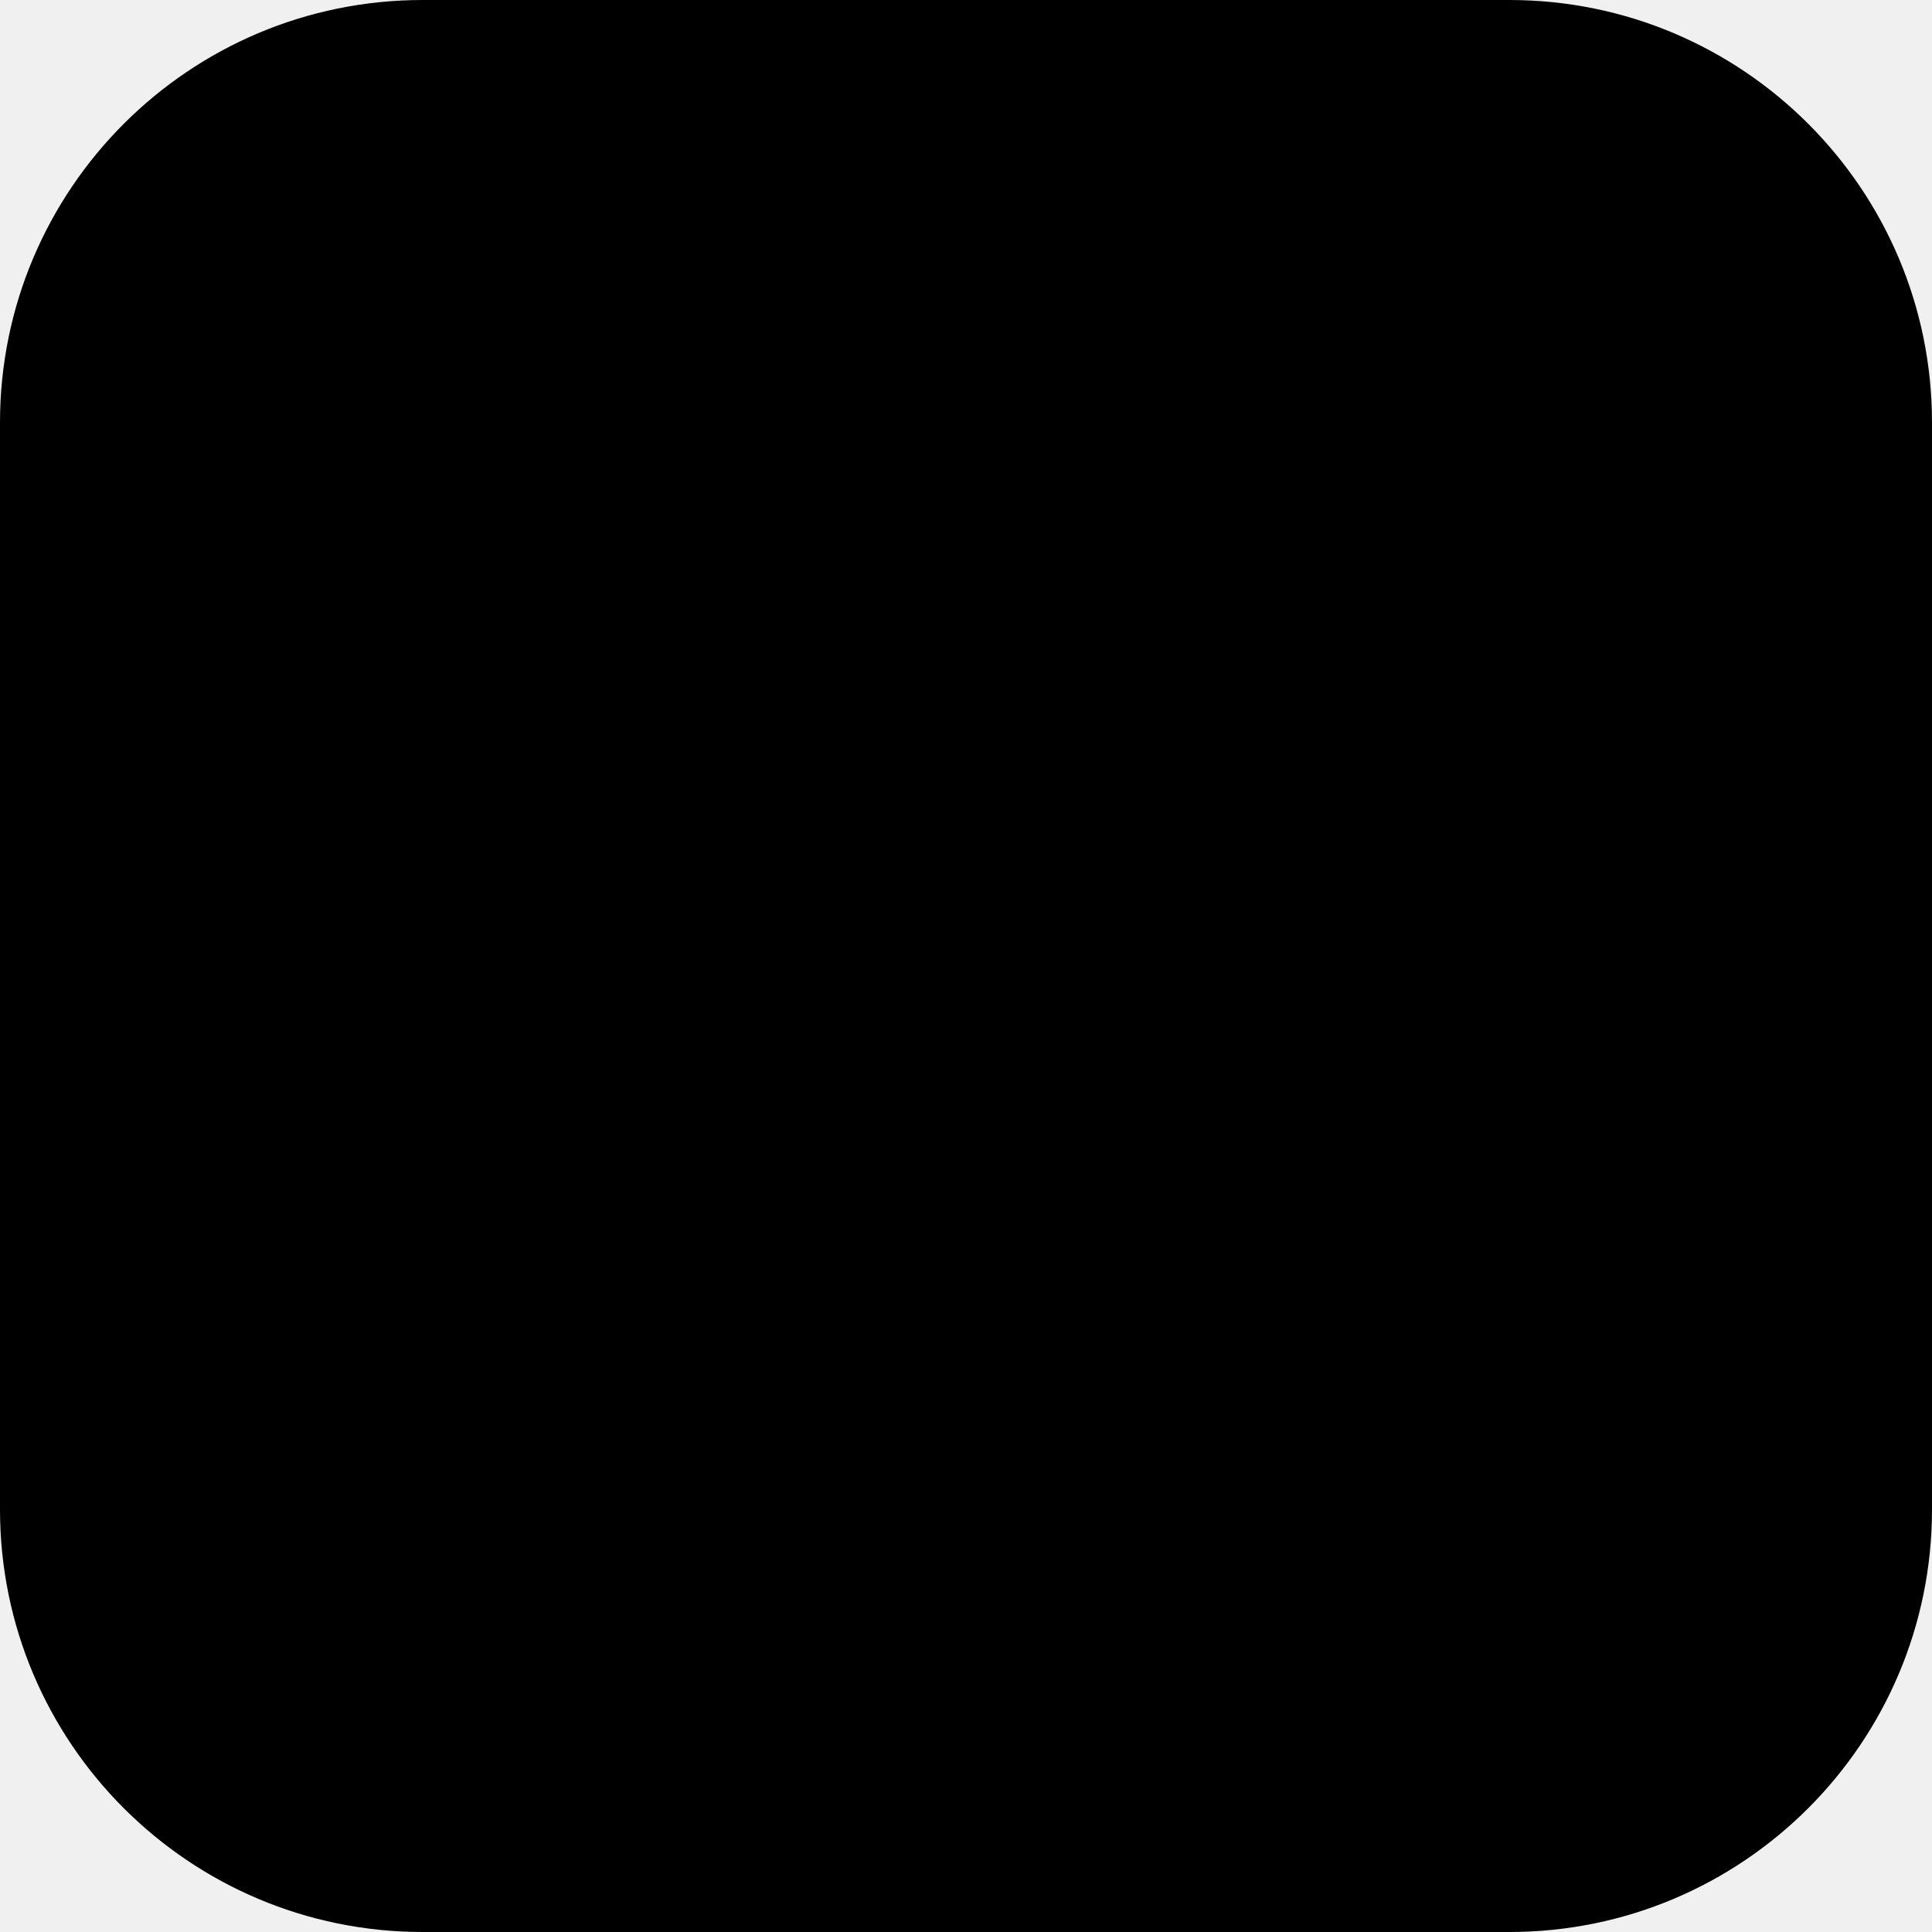
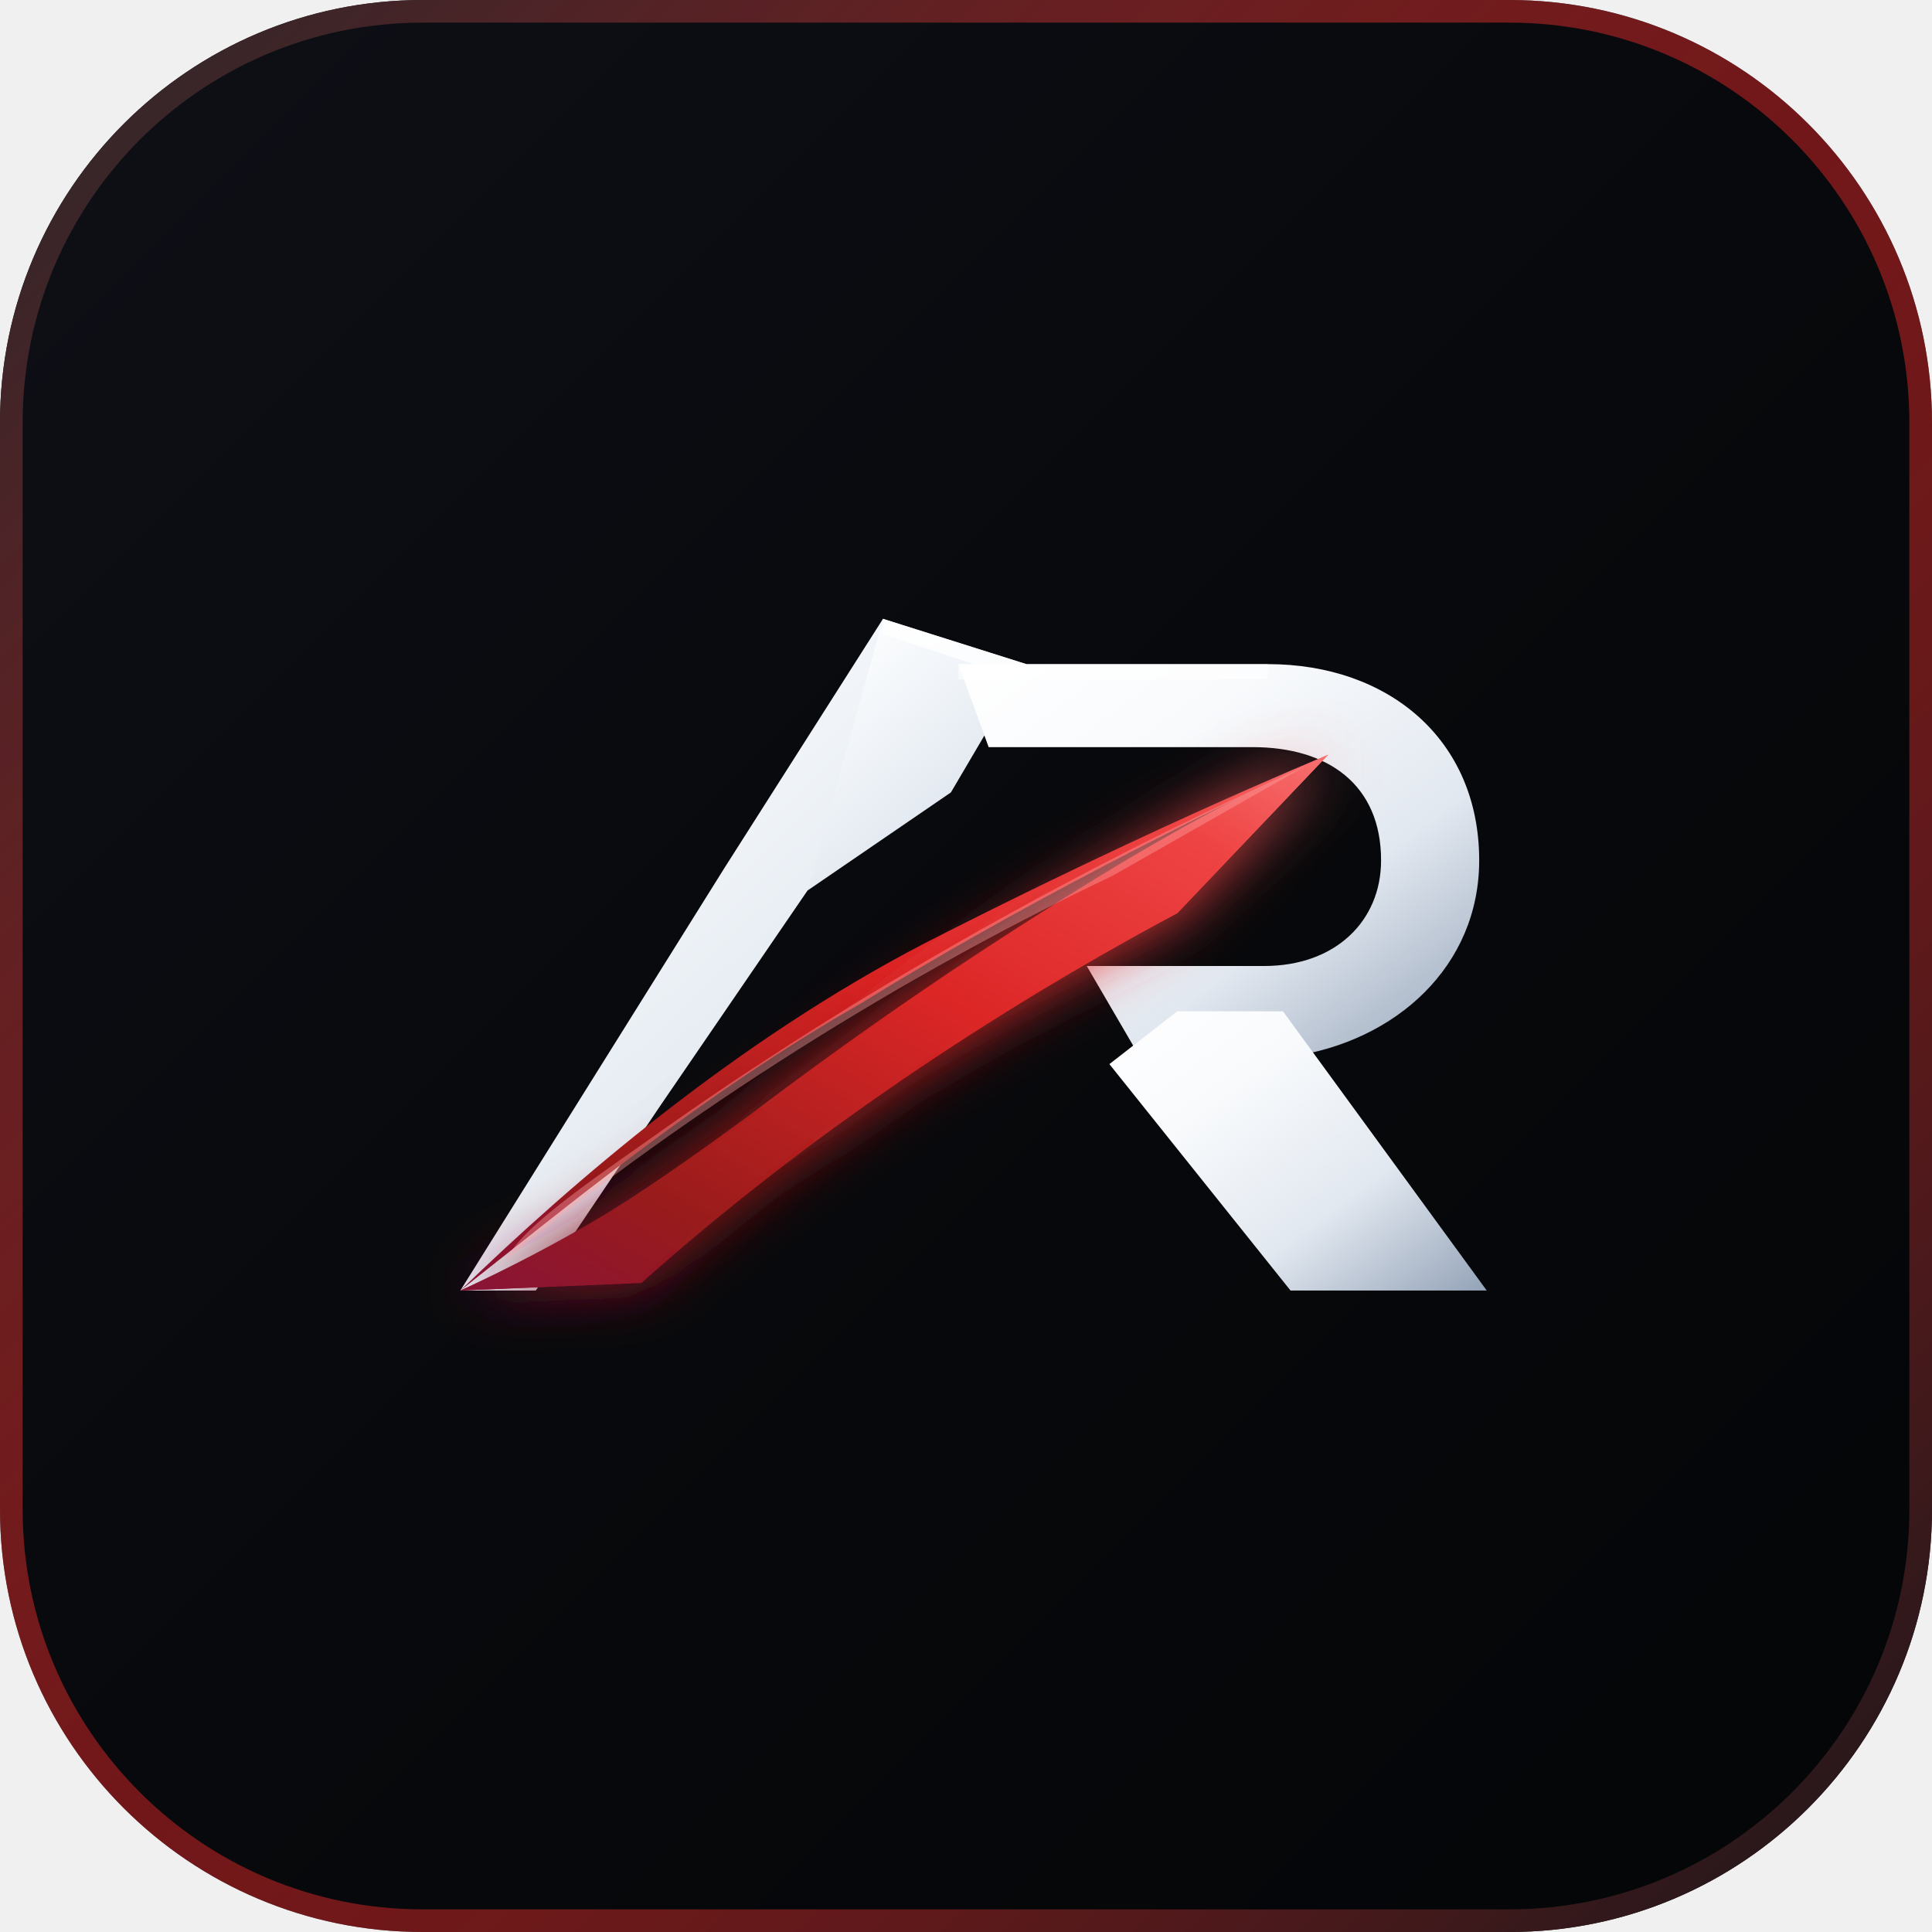
- <svg xmlns="http://www.w3.org/2000/svg" viewBox="0 0 128 128" width="128" height="128">
+ <svg xmlns="http://www.w3.org/2000/svg" viewBox="0 0 512 512" width="512" height="512">
  <defs>
-     <linearGradient id="tile-grad" x1="0%" y1="0%" x2="100%" y2="100%">
-       <stop offset="0%" stopColor="#0B0D13" />
-       <stop offset="100%" stopColor="#050608" />
+     <linearGradient id="bg-tile" x1="0%" y1="0%" x2="100%" y2="100%">
+       <stop offset="0%" stop-color="#0E1017" />
+       <stop offset="50%" stop-color="#08090C" />
+       <stop offset="100%" stop-color="#040507" />
    </linearGradient>
-     <linearGradient id="red-blade" x1="0%" y1="100%" x2="100%" y2="0%">
-       <stop offset="0%" stopColor="#B91C1C" />
-       <stop offset="60%" stopColor="#DC2626" />
-       <stop offset="100%" stopColor="#EF4444" />
+     <linearGradient id="metal-silver-a" x1="15%" y1="0%" x2="85%" y2="100%">
+       <stop offset="0%" stop-color="#FFFFFF" />
+       <stop offset="35%" stop-color="#F1F5F9" />
+       <stop offset="70%" stop-color="#E2E8F0" />
+       <stop offset="100%" stop-color="#94A3B8" />
    </linearGradient>
-     <linearGradient id="white-metal" x1="0%" y1="0%" x2="100%" y2="100%">
-       <stop offset="0%" stopColor="#FFFFFF" />
-       <stop offset="100%" stopColor="#E2E8F0" />
+     <linearGradient id="metal-silver-r" x1="0%" y1="0%" x2="100%" y2="100%">
+       <stop offset="0%" stop-color="#FFFFFF" />
+       <stop offset="30%" stop-color="#F8FAFC" />
+       <stop offset="65%" stop-color="#E2E8F0" />
+       <stop offset="100%" stop-color="#94A3B8" />
    </linearGradient>
-     <linearGradient id="border-glow" x1="0%" y1="0%" x2="100%" y2="100%">
-       <stop offset="0%" stopColor="#27272A" />
-       <stop offset="50%" stopColor="#DC2626" stop-opacity="0.4" />
-       <stop offset="100%" stopColor="#18181B" />
+     <linearGradient id="metal-sheen-edge" x1="0%" y1="0%" x2="0%" y2="100%">
+       <stop offset="0%" stop-color="#FFFFFF" stop-opacity="0.9" />
+       <stop offset="50%" stop-color="#E2E8F0" stop-opacity="0.5" />
+       <stop offset="100%" stop-color="#64748B" stop-opacity="0.2" />
+     </linearGradient>
+     <linearGradient id="red-swoosh" x1="0%" y1="100%" x2="100%" y2="0%">
+       <stop offset="0%" stop-color="#881337" />
+       <stop offset="20%" stop-color="#991B1B" />
+       <stop offset="55%" stop-color="#DC2626" />
+       <stop offset="85%" stop-color="#EF4444" />
+       <stop offset="100%" stop-color="#F87171" />
+     </linearGradient>
+     <filter id="red-glow" x="-20%" y="-20%" width="140%" height="140%">
+       <feGaussianBlur stdDeviation="8" result="blur" />
+       <feComposite in="SourceGraphic" in2="blur" operator="over" />
+     </filter>
+     <linearGradient id="rim-border" x1="0%" y1="0%" x2="100%" y2="100%">
+       <stop offset="0%" stop-color="#27272A" />
+       <stop offset="50%" stop-color="#DC2626" stop-opacity="0.5" />
+       <stop offset="100%" stop-color="#18181B" />
    </linearGradient>
  </defs>
-   <rect width="128" height="128" rx="28" fill="url(#tile-grad)" />
-   <rect width="126" height="126" x="1" y="1" rx="27" fill="none" stroke="url(#border-glow)" stroke-width="1.5" />
-   <g transform="translate(4, 4) scale(0.94)">
-     <path d="M 58 24              L 70 24              L 42 80              L 28 80              Z" fill="url(#white-metal)" />
-     <path d="M 66 28              L 94 28              C 108 28, 118 36, 118 48              C 118 59, 109 67, 95 67              L 76 67              L 76 56              L 93 56              C 101 56, 106 52, 106 48              C 106 43, 101 39, 93 39              L 72 39              Z" fill="url(#white-metal)" />
-     <path d="M 80 64              L 92 64              L 114 104              L 100 104              Z" fill="url(#white-metal)" />
-     <path d="M 16 104              C 28 94, 44 83, 62 73              C 78 64, 94 56, 104 50              C 90 58, 68 70, 48 83              C 34 92, 24 99, 16 104              Z" fill="url(#red-blade)" />
-     <path d="M 16 104              L 28 104              C 44 91, 64 78, 86 68              L 104 50              C 86 60, 62 74, 40 88              C 28 96, 20 101, 16 104              Z" fill="url(#red-blade)" />
+   <rect width="512" height="512" rx="112" fill="url(#bg-tile)" />
+   <rect width="506" height="506" x="3" y="3" rx="109" fill="none" stroke="url(#rim-border)" stroke-width="6" />
+   <g transform="translate(10, 8)">
+     <path d="M 224 156              L 246 166              L 204 228              L 165 285              L 132 334              L 112 334              L 182 222              Z" fill="url(#metal-silver-a)" />
+     <path d="M 224 156              L 262 168              L 242 202              L 204 228              Z" fill="url(#metal-silver-a)" />
+     <path d="M 244 168              L 326 168              C 358 168, 382 188, 382 220              C 382 248, 360 268, 332 272              L 292 272              L 278 248              L 325 248              C 344 248, 356 236, 356 220              C 356 200, 342 190, 322 190              L 252 190              Z" fill="url(#metal-silver-r)" />
+     <path d="M 302 260              L 330 260              L 384 334              L 332 334              L 284 274              Z" fill="url(#metal-silver-r)" />
+     <path d="M 244 168 L 326 168 L 326 172 L 244 172 Z" fill="#FFFFFF" opacity="0.6" />
+     <path d="M 224 156 L 262 168 L 260 172 L 224 160 Z" fill="#FFFFFF" opacity="0.8" />
+     <path d="M 112 334              C 142 305, 185 268, 235 242              C 278 220, 318 202, 342 192              C 308 208, 260 232, 218 258              C 176 282, 140 312, 112 334              Z" fill="url(#red-swoosh)" />
+     <path d="M 112 334              L 160 332              C 198 298, 246 264, 302 234              L 342 192              C 294 214, 238 250, 188 288              C 158 310, 136 324, 112 334              Z" fill="url(#red-swoosh)" filter="url(#red-glow)" />
+     <path d="M 112 334              L 158 332              C 196 298, 244 264, 302 234              L 342 192              C 296 212, 242 248, 192 286              C 162 308, 138 322, 112 334              Z" fill="url(#red-swoosh)" />
+     <path d="M 124 326              C 165 292, 222 254, 285 224              L 336 195              C 280 220, 218 254, 162 294              C 142 308, 128 318, 124 326              Z" fill="#FFA4A4" opacity="0.4" />
  </g>
</svg>
